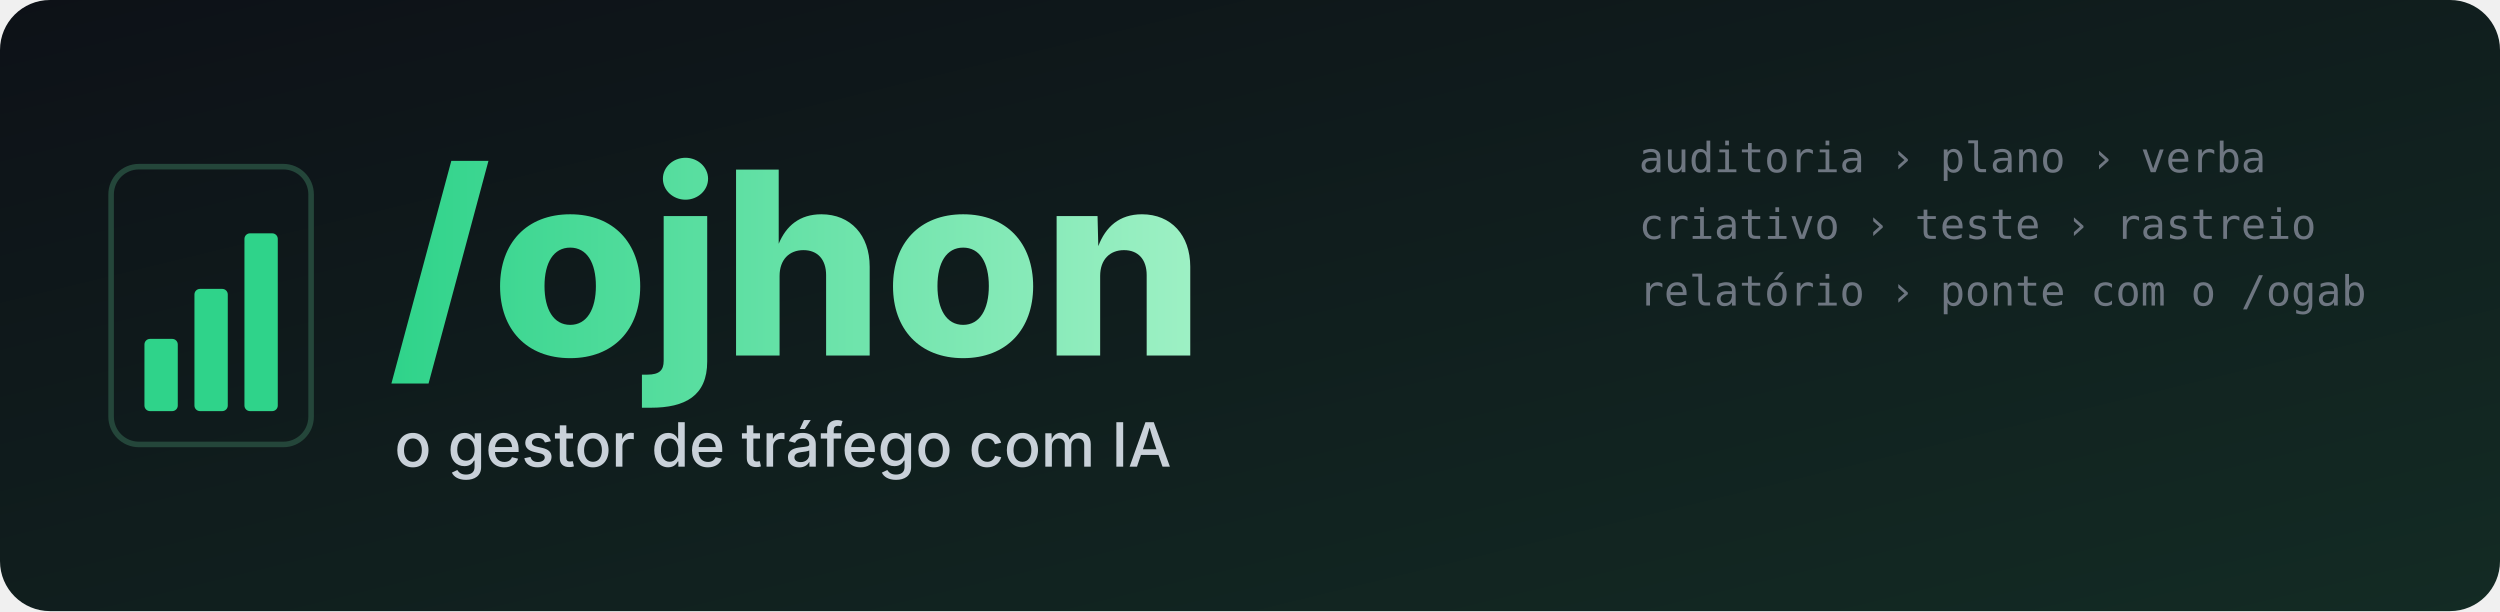
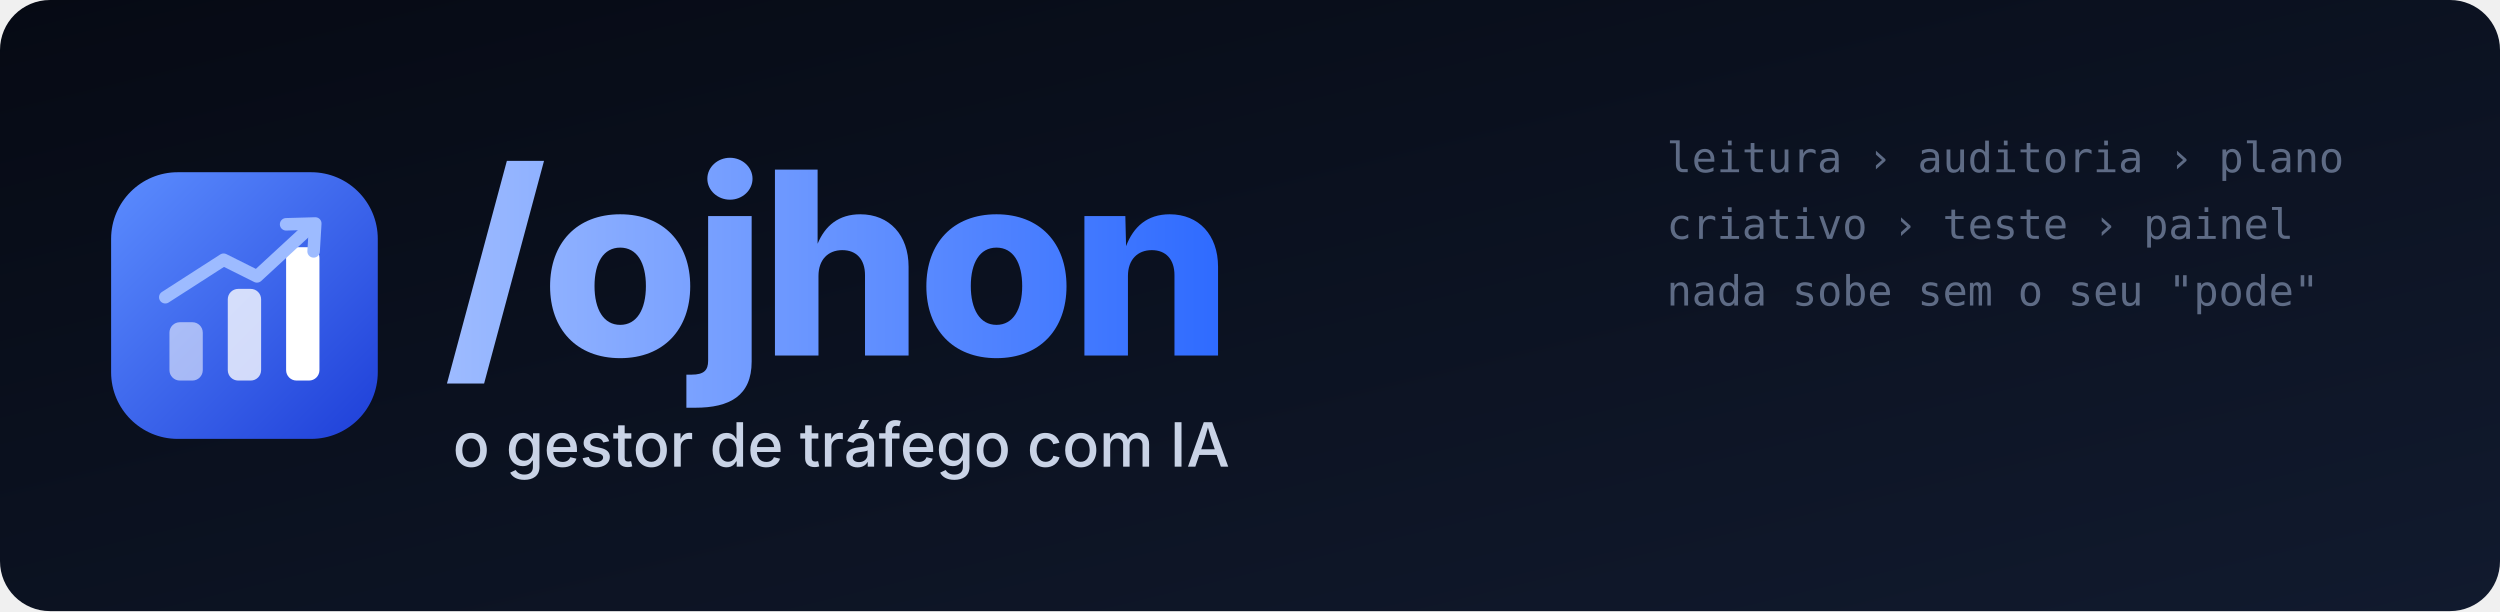
<svg xmlns="http://www.w3.org/2000/svg" width="900" height="220" viewBox="0 0 900 220">
  <defs>
    <linearGradient id="bg" x1="0" y1="0" x2="1" y2="1">
-       <stop offset="0" stop-color="#0d1117" />
-       <stop offset="1" stop-color="#132b24" />
+       <stop offset="0" stop-color="#060A14" />
+       <stop offset="1" stop-color="#111A2E" />
    </linearGradient>
    <linearGradient id="tx" x1="0" y1="0" x2="1" y2="0">
-       <stop offset="0" stop-color="#2fd38a" />
-       <stop offset="1" stop-color="#9df0c4" />
+       <stop offset="0" stop-color="#9DBBFF" />
+       <stop offset="1" stop-color="#2F6BFF" />
+     </linearGradient>
+     <linearGradient id="jb" x1="0" y1="0" x2="1" y2="1">
+       <stop offset="0" stop-color="#5C8DFF" />
+       <stop offset="1" stop-color="#1E3FD8" />
    </linearGradient>
  </defs>
  <rect width="900" height="220" rx="18" fill="url(#bg)" />
-   <g fill="none" stroke="#24463a" stroke-width="2">
-     <rect x="40" y="60" width="72" height="100" rx="10" />
+   <g transform="translate(40 62) scale(1.5)">
+     <rect width="64" height="64" rx="16" fill="url(#jb)" />
+     <rect x="14" y="36" width="8" height="14" rx="2.5" fill="#FFFFFF" opacity=".55" />
+     <rect x="28" y="28" width="8" height="22" rx="2.5" fill="#FFFFFF" opacity=".78" />
+     <rect x="42" y="18" width="8" height="32" rx="2.5" fill="#FFFFFF" />
+     <path d="M13 30 L27 21 L35 25 L48 13" fill="none" stroke="#9DBBFF" stroke-width="3" stroke-linecap="round" stroke-linejoin="round" />
+     <path d="M42 12.5 L49 12.3 L48.6 19" fill="none" stroke="#9DBBFF" stroke-width="3" stroke-linecap="round" stroke-linejoin="round" />
  </g>
-   <g fill="#2fd38a">
-     <rect x="52" y="122" width="12" height="26" rx="2" />
-     <rect x="70" y="104" width="12" height="44" rx="2" />
-     <rect x="88" y="84" width="12" height="64" rx="2" />
-   </g>
-   <text x="140" y="128" font-family="Poppins, Inter, Helvetica, Arial, sans-serif" font-size="92" font-weight="800" fill="url(#tx)">/ojhon</text>
-   <text x="142" y="168" font-family="Poppins, Inter, Helvetica, Arial, sans-serif" font-size="22" font-weight="500" fill="#c9d1d9">o gestor de tráfego com IA</text>
-   <g font-family="Menlo, monospace" font-size="15" fill="#6e7681">
-     <text x="590" y="62">auditoria › plano › verba</text>
-     <text x="590" y="86">criativo › teste › rastreio</text>
-     <text x="590" y="110">relatório › ponte com o /ogab</text>
+   <text x="160" y="128" font-family="'Inter Tight', Inter, Helvetica, Arial, sans-serif" font-size="92" font-weight="800" letter-spacing="-2" fill="url(#tx)">/ojhon</text>
+   <text x="163" y="168" font-family="'Inter Tight', Inter, Helvetica, Arial, sans-serif" font-size="22" font-weight="500" fill="#C9D3E6">o gestor de tráfego com IA</text>
+   <g font-family="Menlo, monospace" font-size="15" fill="#5E6B85">
+     <text x="600" y="62">leitura › auditoria › plano</text>
+     <text x="600" y="86">criativo › teste › painel</text>
+     <text x="600" y="110">nada sobe sem o seu "pode"</text>
  </g>
</svg>
